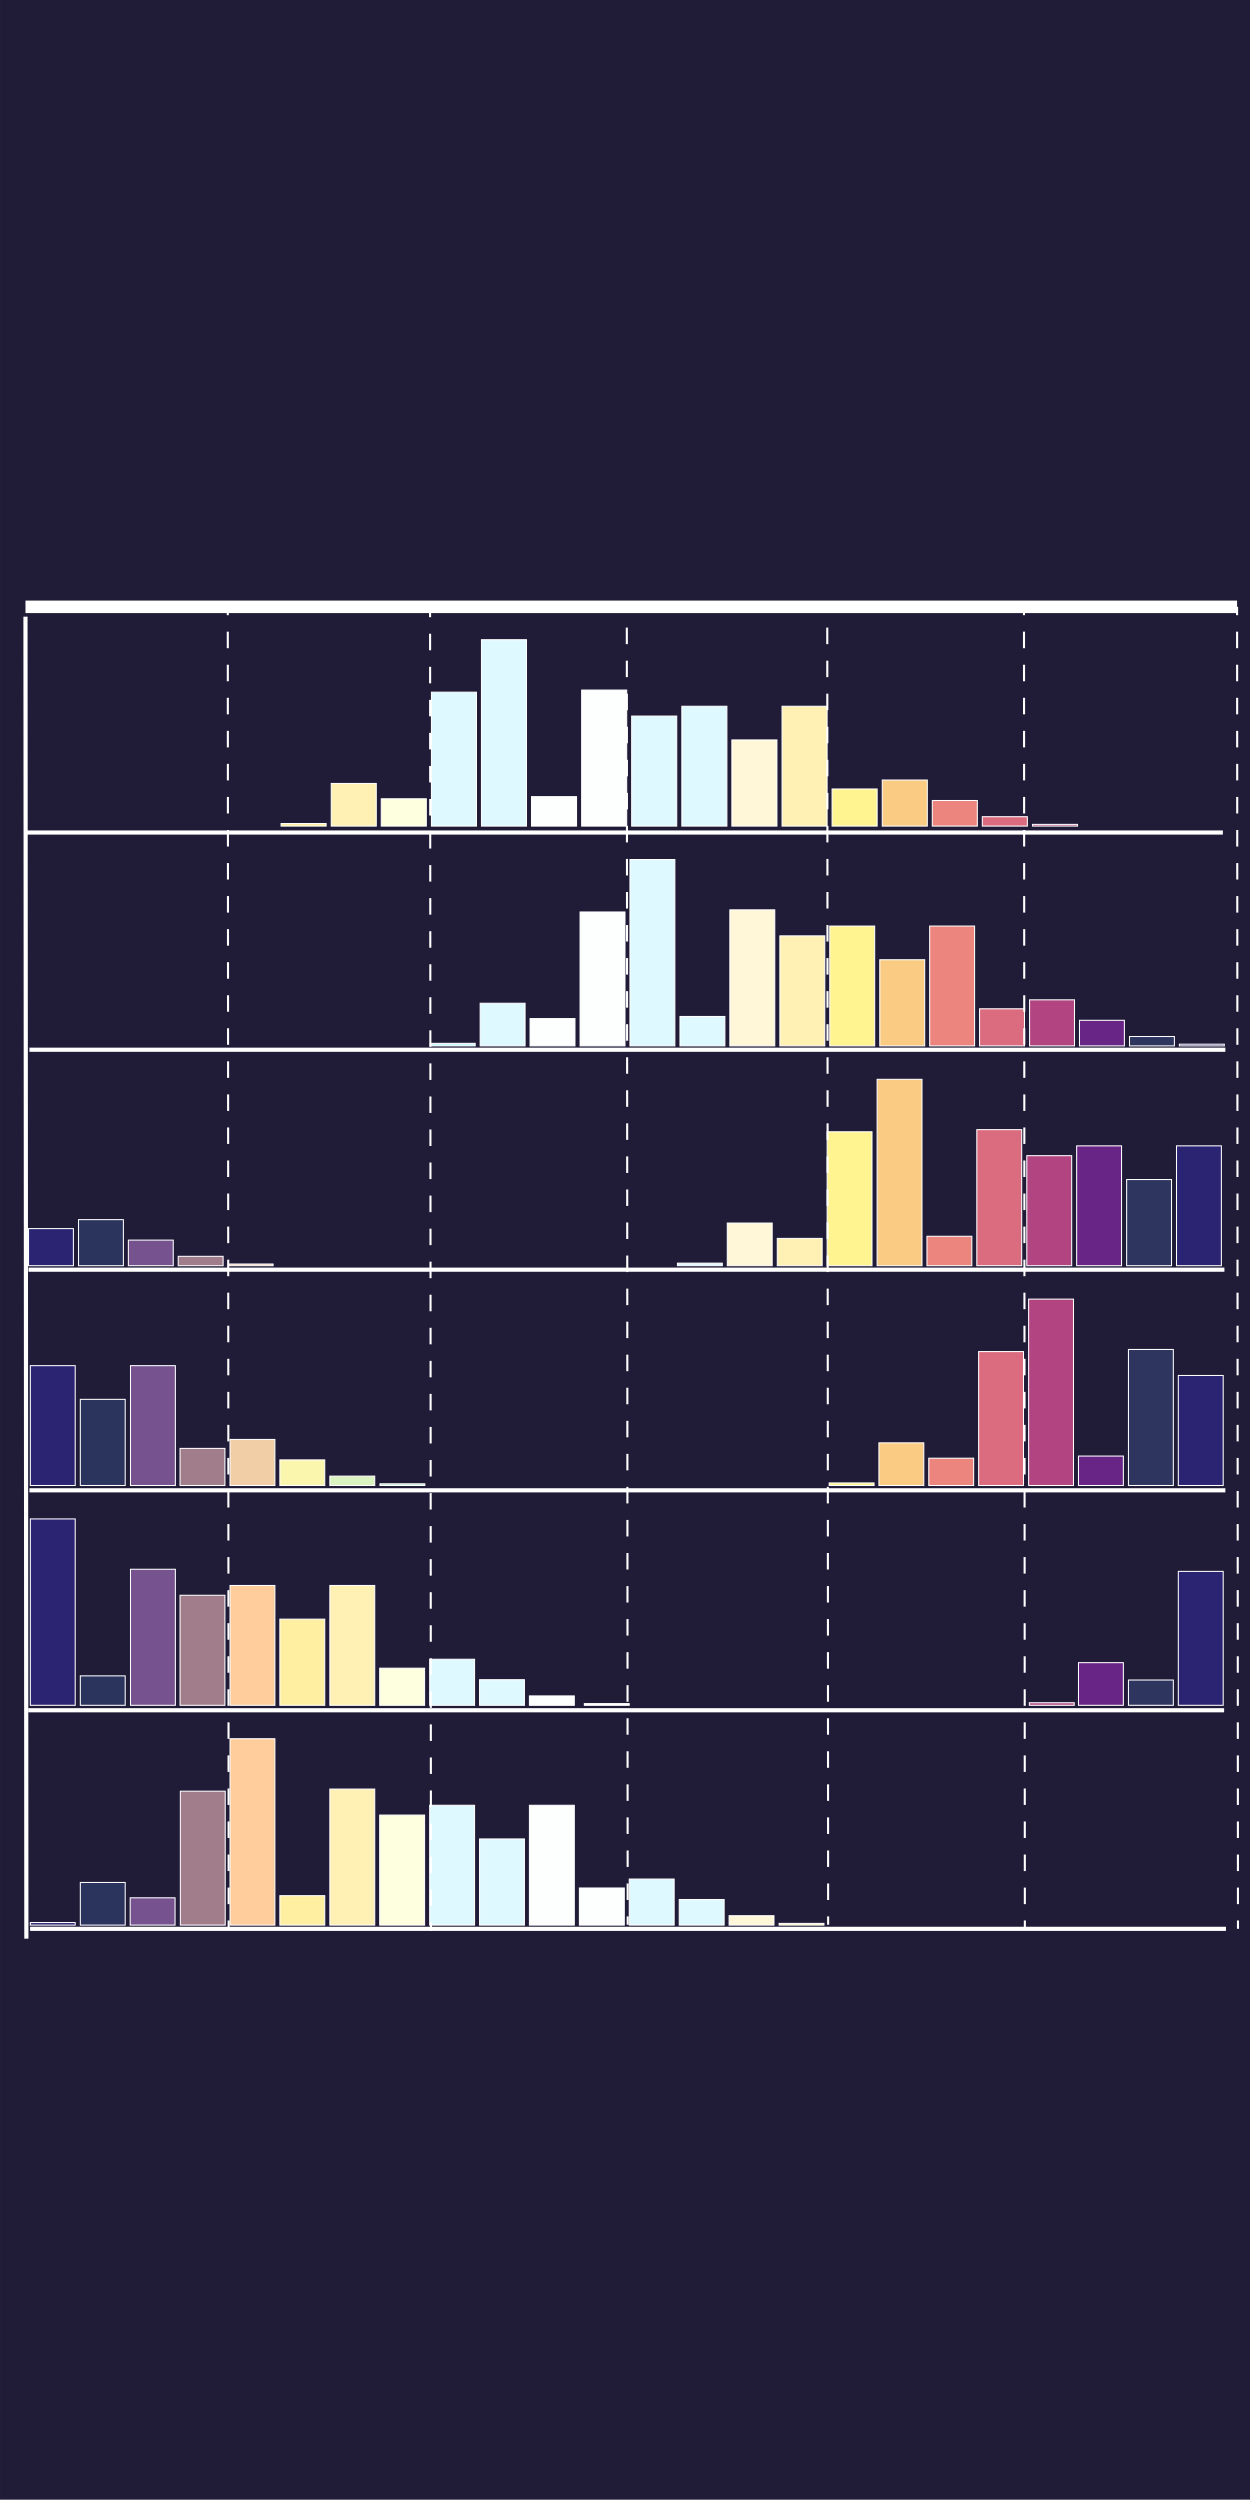
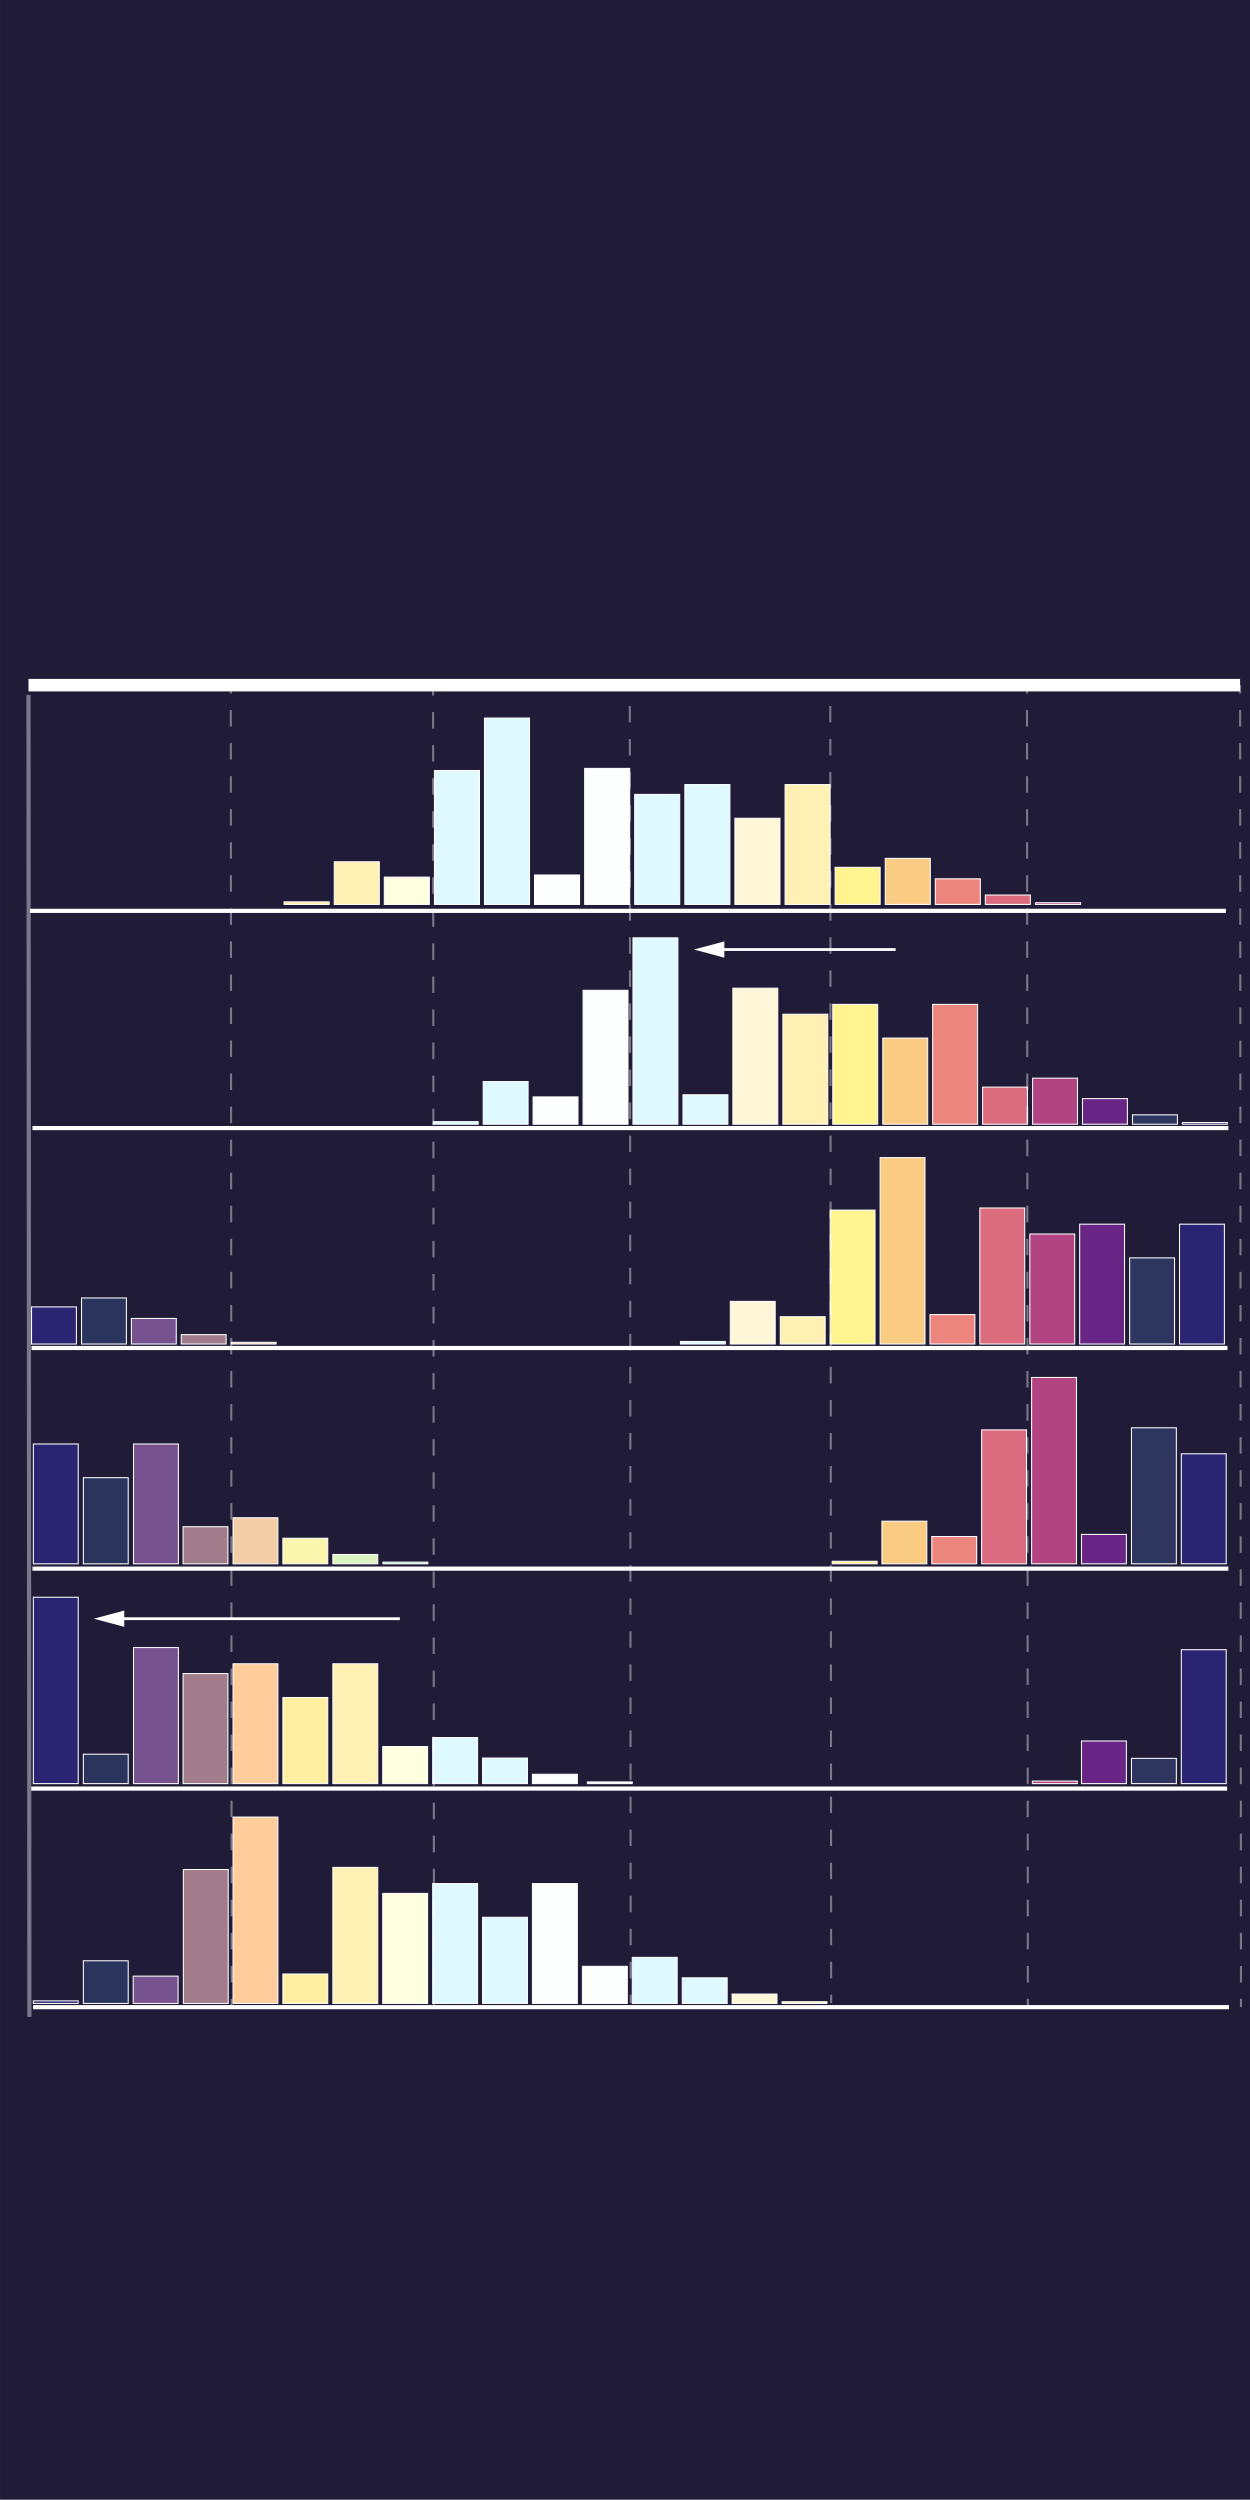
- <svg xmlns="http://www.w3.org/2000/svg" version="1.2" baseProfile="tiny" id="Layer_1" x="0px" y="0px" viewBox="0 0 300 600" xml:space="preserve">
+ <svg xmlns="http://www.w3.org/2000/svg" version="1.2" baseProfile="tiny" id="g-ridgehisto-_1_-mobile-img" x="0px" y="0px" viewBox="0 0 300 600" xml:space="preserve">
  <g>
    <rect x="0.003" y="-0.083" fill="#201C38" width="300" height="600" />
-     <rect x="247.795" y="197.852" fill="#B24581" stroke="#FFFFFF" stroke-width="0.25" stroke-miterlimit="10" width="10.807" height="0.409" />
-     <rect x="67.458" y="197.648" fill="#FFEFA1" stroke="#FFFFFF" stroke-width="0.25" stroke-miterlimit="10" width="10.808" height="0.613" />
-     <rect x="79.497" y="188.027" fill="#FFF0B3" stroke="#FFFFFF" stroke-width="0.25" stroke-miterlimit="10" width="10.808" height="10.235" />
-     <rect x="91.505" y="191.71" fill="#FDFFDE" stroke="#FFFFFF" stroke-width="0.25" stroke-miterlimit="10" width="10.808" height="6.551" />
-     <rect x="103.544" y="166.121" fill="#DEF9FF" stroke="#FFFFFF" stroke-width="0.25" stroke-miterlimit="10" width="10.808" height="32.14" />
-     <rect x="115.552" y="153.533" fill="#DEF9FF" stroke="#FFFFFF" stroke-width="0.25" stroke-miterlimit="10" width="10.808" height="44.729" />
-     <rect x="127.56" y="191.198" fill="#FDFFFF" stroke="#FFFFFF" stroke-width="0.25" stroke-miterlimit="10" width="10.808" height="7.063" />
-     <rect x="139.599" y="165.612" fill="#FDFFFF" stroke="#FFFFFF" stroke-width="0.25" stroke-miterlimit="10" width="10.808" height="32.649" />
-     <rect x="151.607" y="171.855" fill="#DEF9FF" stroke="#FFFFFF" stroke-width="0.25" stroke-miterlimit="10" width="10.808" height="26.407" />
-     <rect x="163.646" y="169.5" fill="#DEF9FF" stroke="#FFFFFF" stroke-width="0.25" stroke-miterlimit="10" width="10.808" height="28.761" />
-     <rect x="175.654" y="177.585" fill="#FFF7D7" stroke="#FFFFFF" stroke-width="0.25" stroke-miterlimit="10" width="10.808" height="20.676" />
-     <rect x="187.693" y="169.5" fill="#FFF0B3" stroke="#FFFFFF" stroke-width="0.25" stroke-miterlimit="10" width="10.808" height="28.761" />
-     <rect x="199.701" y="189.356" fill="#FFF48F" stroke="#FFFFFF" stroke-width="0.25" stroke-miterlimit="10" width="10.808" height="8.905" />
-     <rect x="211.74" y="187.206" fill="#F9CB83" stroke="#FFFFFF" stroke-width="0.25" stroke-miterlimit="10" width="10.808" height="11.055" />
-     <rect x="223.748" y="192.119" fill="#EB857E" stroke="#FFFFFF" stroke-width="0.25" stroke-miterlimit="10" width="10.808" height="6.142" />
-     <rect x="235.756" y="196.011" fill="#DB6B7E" stroke="#FFFFFF" stroke-width="0.25" stroke-miterlimit="10" width="10.808" height="2.251" />
-     <rect x="103.267" y="250.4" fill="#CAF8FF" stroke="#FFFFFF" stroke-width="0.25" stroke-miterlimit="10" width="10.776" height="0.613" />
-     <rect x="115.24" y="240.779" fill="#DEF9FF" stroke="#FFFFFF" stroke-width="0.25" stroke-miterlimit="10" width="10.776" height="10.235" />
-     <rect x="127.214" y="244.463" fill="#FDFFFF" stroke="#FFFFFF" stroke-width="0.25" stroke-miterlimit="10" width="10.776" height="6.551" />
-     <rect x="139.218" y="218.874" fill="#FDFFFF" stroke="#FFFFFF" stroke-width="0.25" stroke-miterlimit="10" width="10.776" height="32.14" />
-     <rect x="151.191" y="206.285" fill="#DEF9FF" stroke="#FFFFFF" stroke-width="0.25" stroke-miterlimit="10" width="10.776" height="44.729" />
-     <rect x="163.196" y="243.951" fill="#DEF9FF" stroke="#FFFFFF" stroke-width="0.25" stroke-miterlimit="10" width="10.776" height="7.063" />
-     <rect x="175.169" y="218.365" fill="#FFF7D7" stroke="#FFFFFF" stroke-width="0.25" stroke-miterlimit="10" width="10.776" height="32.649" />
-     <rect x="187.173" y="224.607" fill="#FFF0B3" stroke="#FFFFFF" stroke-width="0.25" stroke-miterlimit="10" width="10.776" height="26.407" />
-     <rect x="199.147" y="222.253" fill="#FFF48F" stroke="#FFFFFF" stroke-width="0.25" stroke-miterlimit="10" width="10.776" height="28.761" />
-     <rect x="211.151" y="230.338" fill="#F9CB83" stroke="#FFFFFF" stroke-width="0.25" stroke-miterlimit="10" width="10.775" height="20.676" />
-     <rect x="223.124" y="222.253" fill="#EB857E" stroke="#FFFFFF" stroke-width="0.25" stroke-miterlimit="10" width="10.776" height="28.761" />
-     <rect x="235.098" y="242.109" fill="#DB6B7E" stroke="#FFFFFF" stroke-width="0.25" stroke-miterlimit="10" width="10.776" height="8.905" />
-     <rect x="247.102" y="239.959" fill="#B24581" stroke="#FFFFFF" stroke-width="0.25" stroke-miterlimit="10" width="10.776" height="11.055" />
-     <rect x="259.076" y="244.872" fill="#692586" stroke="#FFFFFF" stroke-width="0.25" stroke-miterlimit="10" width="10.776" height="6.142" />
-     <rect x="271.08" y="248.763" fill="#2E365F" stroke="#FFFFFF" stroke-width="0.25" stroke-miterlimit="10" width="10.776" height="2.251" />
-     <rect x="283.053" y="250.605" fill="#2B2472" stroke="#FFFFFF" stroke-width="0.25" stroke-miterlimit="10" width="10.776" height="0.409" />
-     <rect x="91.189" y="356.112" fill="#B6E7CF" stroke="#FFFFFF" stroke-width="0.25" stroke-miterlimit="10" width="10.769" height="0.408" />
-     <rect x="199.001" y="355.906" fill="#FFF48F" stroke="#FFFFFF" stroke-width="0.25" stroke-miterlimit="10" width="10.769" height="0.613" />
-     <rect x="7.281" y="327.759" fill="#2B2472" stroke="#FFFFFF" stroke-width="0.25" stroke-miterlimit="10" width="10.769" height="28.761" />
-     <rect x="19.277" y="335.843" fill="#2B345D" stroke="#FFFFFF" stroke-width="0.25" stroke-miterlimit="10" width="10.769" height="20.677" />
-     <rect x="31.317" y="327.759" fill="#76538F" stroke="#FFFFFF" stroke-width="0.25" stroke-miterlimit="10" width="10.769" height="28.761" />
-     <rect x="43.209" y="347.615" fill="#A17C8B" stroke="#FFFFFF" stroke-width="0.25" stroke-miterlimit="10" width="10.769" height="8.905" />
-     <rect x="55.205" y="345.465" fill="#F2CEA6" stroke="#FFFFFF" stroke-width="0.25" stroke-miterlimit="10" width="10.769" height="11.055" />
-     <rect x="67.171" y="350.377" fill="#FBF6AD" stroke="#FFFFFF" stroke-width="0.25" stroke-miterlimit="10" width="10.769" height="6.142" />
-     <rect x="79.167" y="354.269" fill="#DAF3C0" stroke="#FFFFFF" stroke-width="0.25" stroke-miterlimit="10" width="10.769" height="2.25" />
-     <rect x="210.941" y="346.285" fill="#F9CB83" stroke="#FFFFFF" stroke-width="0.25" stroke-miterlimit="10" width="10.77" height="10.235" />
-     <rect x="222.907" y="349.969" fill="#EB857E" stroke="#FFFFFF" stroke-width="0.25" stroke-miterlimit="10" width="10.769" height="6.551" />
-     <rect x="234.872" y="324.379" fill="#DB6B7E" stroke="#FFFFFF" stroke-width="0.25" stroke-miterlimit="10" width="10.769" height="32.14" />
-     <rect x="246.869" y="311.79" fill="#B24581" stroke="#FFFFFF" stroke-width="0.25" stroke-miterlimit="10" width="10.769" height="44.729" />
-     <rect x="258.834" y="349.457" fill="#692586" stroke="#FFFFFF" stroke-width="0.25" stroke-miterlimit="10" width="10.77" height="7.063" />
-     <rect x="270.83" y="323.87" fill="#2E365F" stroke="#FFFFFF" stroke-width="0.25" stroke-miterlimit="10" width="10.769" height="32.65" />
-     <rect x="282.796" y="330.113" fill="#2B2472" stroke="#FFFFFF" stroke-width="0.25" stroke-miterlimit="10" width="10.77" height="26.407" />
-     <rect x="140.241" y="408.864" fill="#FDFFFF" stroke="#FFFFFF" stroke-width="0.25" stroke-miterlimit="10" width="10.769" height="0.408" />
-     <rect x="247.041" y="408.659" fill="#B24581" stroke="#FFFFFF" stroke-width="0.25" stroke-miterlimit="10" width="10.769" height="0.613" />
-     <rect x="7.281" y="364.543" fill="#2B2472" stroke="#FFFFFF" stroke-width="0.25" stroke-miterlimit="10" width="10.769" height="44.729" />
-     <rect x="19.277" y="402.21" fill="#2B345D" stroke="#FFFFFF" stroke-width="0.25" stroke-miterlimit="10" width="10.769" height="7.063" />
-     <rect x="31.317" y="376.622" fill="#76538F" stroke="#FFFFFF" stroke-width="0.25" stroke-miterlimit="10" width="10.769" height="32.65" />
-     <rect x="43.209" y="382.865" fill="#A17C8B" stroke="#FFFFFF" stroke-width="0.25" stroke-miterlimit="10" width="10.769" height="26.407" />
-     <rect x="55.205" y="380.511" fill="#FFCD9C" stroke="#FFFFFF" stroke-width="0.25" stroke-miterlimit="10" width="10.769" height="28.761" />
-     <rect x="67.171" y="388.596" fill="#FFEFA1" stroke="#FFFFFF" stroke-width="0.25" stroke-miterlimit="10" width="10.769" height="20.676" />
-     <rect x="79.167" y="380.511" fill="#FFF0B3" stroke="#FFFFFF" stroke-width="0.25" stroke-miterlimit="10" width="10.769" height="28.761" />
-     <rect x="91.132" y="400.367" fill="#FDFFDE" stroke="#FFFFFF" stroke-width="0.25" stroke-miterlimit="10" width="10.769" height="8.906" />
-     <rect x="103.129" y="398.218" fill="#DEF9FF" stroke="#FFFFFF" stroke-width="0.25" stroke-miterlimit="10" width="10.769" height="11.055" />
-     <rect x="115.094" y="403.13" fill="#DEF9FF" stroke="#FFFFFF" stroke-width="0.25" stroke-miterlimit="10" width="10.769" height="6.142" />
-     <rect x="127.06" y="407.021" fill="#FDFFFF" stroke="#FFFFFF" stroke-width="0.25" stroke-miterlimit="10" width="10.769" height="2.251" />
-     <rect x="258.835" y="399.038" fill="#692586" stroke="#FFFFFF" stroke-width="0.25" stroke-miterlimit="10" width="10.77" height="10.235" />
-     <rect x="270.831" y="403.207" fill="#2E365F" stroke="#FFFFFF" stroke-width="0.25" stroke-miterlimit="10" width="10.769" height="6.065" />
-     <rect x="282.797" y="377.132" fill="#2B2472" stroke="#FFFFFF" stroke-width="0.25" stroke-miterlimit="10" width="10.769" height="32.141" />
-     <rect x="7.281" y="461.411" fill="#2B2472" stroke="#FFFFFF" stroke-width="0.25" stroke-miterlimit="10" width="10.769" height="0.613" />
-     <rect x="19.278" y="451.79" fill="#2B345D" stroke="#FFFFFF" stroke-width="0.25" stroke-miterlimit="10" width="10.769" height="10.233" />
-     <rect x="31.243" y="455.473" fill="#76538F" stroke="#FFFFFF" stroke-width="0.25" stroke-miterlimit="10" width="10.769" height="6.551" />
-     <rect x="43.283" y="429.884" fill="#A17C8B" stroke="#FFFFFF" stroke-width="0.25" stroke-miterlimit="10" width="10.769" height="32.139" />
-     <rect x="55.205" y="417.296" fill="#FFCD9C" stroke="#FFFFFF" stroke-width="0.25" stroke-miterlimit="10" width="10.769" height="44.728" />
-     <rect x="67.17" y="454.961" fill="#FFEFA1" stroke="#FFFFFF" stroke-width="0.25" stroke-miterlimit="10" width="10.769" height="7.063" />
-     <rect x="79.167" y="429.375" fill="#FFF0B3" stroke="#FFFFFF" stroke-width="0.25" stroke-miterlimit="10" width="10.769" height="32.648" />
-     <rect x="91.132" y="435.618" fill="#FDFFDE" stroke="#FFFFFF" stroke-width="0.25" stroke-miterlimit="10" width="10.769" height="26.406" />
-     <rect x="103.128" y="433.263" fill="#DEF9FF" stroke="#FFFFFF" stroke-width="0.25" stroke-miterlimit="10" width="10.769" height="28.76" />
-     <rect x="115.094" y="441.348" fill="#DEF9FF" stroke="#FFFFFF" stroke-width="0.25" stroke-miterlimit="10" width="10.769" height="20.675" />
-     <rect x="127.06" y="433.263" fill="#FDFFFF" stroke="#FFFFFF" stroke-width="0.25" stroke-miterlimit="10" width="10.769" height="28.76" />
-     <rect x="139.056" y="453.119" fill="#FDFFFF" stroke="#FFFFFF" stroke-width="0.25" stroke-miterlimit="10" width="10.769" height="8.904" />
-     <rect x="151.021" y="450.97" fill="#DEF9FF" stroke="#FFFFFF" stroke-width="0.25" stroke-miterlimit="10" width="10.77" height="11.054" />
-     <rect x="163.018" y="455.882" fill="#DEF9FF" stroke="#FFFFFF" stroke-width="0.25" stroke-miterlimit="10" width="10.77" height="6.142" />
-     <rect x="174.983" y="459.773" fill="#FFF7D7" stroke="#FFFFFF" stroke-width="0.25" stroke-miterlimit="10" width="10.769" height="2.25" />
-     <rect x="186.98" y="461.615" fill="#FFF0B3" stroke="#FFFFFF" stroke-width="0.25" stroke-miterlimit="10" width="10.769" height="0.408" />
-     <line fill="none" stroke="#FFFFFF" stroke-width="3" stroke-miterlimit="10" x1="6.114" y1="145.64" x2="296.898" y2="145.64" />
-     <rect x="6.847" y="294.863" fill="#2B2472" stroke="#FFFFFF" stroke-width="0.25" stroke-miterlimit="10" width="10.769" height="8.905" />
-     <rect x="18.844" y="292.713" fill="#2B345D" stroke="#FFFFFF" stroke-width="0.25" stroke-miterlimit="10" width="10.769" height="11.055" />
-     <rect x="30.809" y="297.626" fill="#76538F" stroke="#FFFFFF" stroke-width="0.25" stroke-miterlimit="10" width="10.769" height="6.142" />
-     <rect x="42.774" y="301.518" fill="#A17C8B" stroke="#FFFFFF" stroke-width="0.25" stroke-miterlimit="10" width="10.769" height="2.251" />
-     <rect x="54.771" y="303.36" fill="#F2CEA6" stroke="#FFFFFF" stroke-width="0.25" stroke-miterlimit="10" width="10.769" height="0.408" />
-     <rect x="162.583" y="303.155" fill="#DEF9FF" stroke="#FFFFFF" stroke-width="0.25" stroke-miterlimit="10" width="10.769" height="0.613" />
-     <rect x="174.548" y="293.533" fill="#FFF7D7" stroke="#FFFFFF" stroke-width="0.25" stroke-miterlimit="10" width="10.77" height="10.235" />
-     <rect x="186.545" y="297.217" fill="#FFF0B3" stroke="#FFFFFF" stroke-width="0.25" stroke-miterlimit="10" width="10.769" height="6.551" />
-     <rect x="198.51" y="271.627" fill="#FFF48F" stroke="#FFFFFF" stroke-width="0.25" stroke-miterlimit="10" width="10.769" height="32.141" />
-     <rect x="210.507" y="259.038" fill="#F9CB83" stroke="#FFFFFF" stroke-width="0.25" stroke-miterlimit="10" width="10.77" height="44.73" />
-     <rect x="222.472" y="296.705" fill="#EB857E" stroke="#FFFFFF" stroke-width="0.25" stroke-miterlimit="10" width="10.769" height="7.063" />
-     <rect x="234.438" y="271.117" fill="#DB6B7E" stroke="#FFFFFF" stroke-width="0.25" stroke-miterlimit="10" width="10.769" height="32.651" />
-     <rect x="246.434" y="277.361" fill="#B24581" stroke="#FFFFFF" stroke-width="0.25" stroke-miterlimit="10" width="10.769" height="26.408" />
-     <rect x="258.399" y="275.007" fill="#692586" stroke="#FFFFFF" stroke-width="0.25" stroke-miterlimit="10" width="10.77" height="28.762" />
-     <rect x="270.395" y="283.091" fill="#2E365F" stroke="#FFFFFF" stroke-width="0.25" stroke-miterlimit="10" width="10.769" height="20.677" />
-     <rect x="282.361" y="275.006" fill="#2B2472" stroke="#FFFFFF" stroke-width="0.25" stroke-miterlimit="10" width="10.769" height="28.762" />
-     <line fill="none" stroke="#FFFFFF" stroke-miterlimit="10" x1="6.847" y1="304.723" x2="293.861" y2="304.723" />
-     <line fill="none" stroke="#FFFFFF" stroke-miterlimit="10" x1="6.773" y1="410.461" x2="293.787" y2="410.461" />
-     <line fill="none" stroke="#FFFFFF" stroke-miterlimit="10" x1="7.219" y1="462.92" x2="294.232" y2="462.92" />
-     <line fill="none" stroke="#FFFFFF" stroke-miterlimit="10" x1="7.07" y1="357.674" x2="294.084" y2="357.674" />
-     <line fill="none" stroke="#FFFFFF" stroke-miterlimit="10" x1="7.07" y1="251.936" x2="294.084" y2="251.936" />
-     <line fill="none" stroke="#FFFFFF" stroke-miterlimit="10" x1="6.476" y1="199.805" x2="293.49" y2="199.805" />
-     <g>
-       <line fill="none" stroke="#FFFFFF" stroke-width="0.5" stroke-miterlimit="10" x1="103.218" y1="146.132" x2="103.219" y2="148.132" />
-       <line fill="none" stroke="#FFFFFF" stroke-width="0.5" stroke-miterlimit="10" stroke-dasharray="3.966,3.966" x1="103.222" y1="152.097" x2="103.429" y2="459.429" />
-       <line fill="none" stroke="#FFFFFF" stroke-width="0.5" stroke-miterlimit="10" x1="103.43" y1="461.411" x2="103.431" y2="463.411" />
+     <rect x="248.518" y="216.651" fill="#B24581" stroke="#FFFFFF" stroke-width="0.25" stroke-miterlimit="10" width="10.807" height="0.409" />
+     <rect x="68.181" y="216.447" fill="#FFEFA1" stroke="#FFFFFF" stroke-width="0.25" stroke-miterlimit="10" width="10.808" height="0.613" />
+     <rect x="80.22" y="206.826" fill="#FFF0B3" stroke="#FFFFFF" stroke-width="0.25" stroke-miterlimit="10" width="10.808" height="10.235" />
+     <rect x="92.228" y="210.509" fill="#FDFFDE" stroke="#FFFFFF" stroke-width="0.25" stroke-miterlimit="10" width="10.808" height="6.551" />
+     <rect x="104.267" y="184.92" fill="#DEF9FF" stroke="#FFFFFF" stroke-width="0.25" stroke-miterlimit="10" width="10.808" height="32.14" />
+     <rect x="116.275" y="172.331" fill="#DEF9FF" stroke="#FFFFFF" stroke-width="0.25" stroke-miterlimit="10" width="10.808" height="44.729" />
+     <rect x="128.283" y="209.997" fill="#FDFFFF" stroke="#FFFFFF" stroke-width="0.25" stroke-miterlimit="10" width="10.808" height="7.063" />
+     <rect x="140.322" y="184.411" fill="#FDFFFF" stroke="#FFFFFF" stroke-width="0.25" stroke-miterlimit="10" width="10.808" height="32.649" />
+     <rect x="152.33" y="190.653" fill="#DEF9FF" stroke="#FFFFFF" stroke-width="0.25" stroke-miterlimit="10" width="10.808" height="26.407" />
+     <rect x="164.369" y="188.299" fill="#DEF9FF" stroke="#FFFFFF" stroke-width="0.25" stroke-miterlimit="10" width="10.808" height="28.761" />
+     <rect x="176.377" y="196.384" fill="#FFF7D7" stroke="#FFFFFF" stroke-width="0.25" stroke-miterlimit="10" width="10.808" height="20.676" />
+     <rect x="188.416" y="188.299" fill="#FFF0B3" stroke="#FFFFFF" stroke-width="0.25" stroke-miterlimit="10" width="10.808" height="28.761" />
+     <rect x="200.424" y="208.155" fill="#FFF48F" stroke="#FFFFFF" stroke-width="0.25" stroke-miterlimit="10" width="10.808" height="8.905" />
+     <rect x="212.463" y="206.005" fill="#F9CB83" stroke="#FFFFFF" stroke-width="0.25" stroke-miterlimit="10" width="10.808" height="11.055" />
+     <rect x="224.471" y="210.918" fill="#EB857E" stroke="#FFFFFF" stroke-width="0.25" stroke-miterlimit="10" width="10.808" height="6.142" />
+     <rect x="236.479" y="214.809" fill="#DB6B7E" stroke="#FFFFFF" stroke-width="0.25" stroke-miterlimit="10" width="10.808" height="2.251" />
+     <rect x="103.99" y="269.199" fill="#CAF8FF" stroke="#FFFFFF" stroke-width="0.25" stroke-miterlimit="10" width="10.776" height="0.613" />
+     <rect x="115.963" y="259.578" fill="#DEF9FF" stroke="#FFFFFF" stroke-width="0.25" stroke-miterlimit="10" width="10.776" height="10.235" />
+     <rect x="127.937" y="263.262" fill="#FDFFFF" stroke="#FFFFFF" stroke-width="0.25" stroke-miterlimit="10" width="10.776" height="6.551" />
+     <rect x="139.941" y="237.673" fill="#FDFFFF" stroke="#FFFFFF" stroke-width="0.25" stroke-miterlimit="10" width="10.776" height="32.14" />
+     <rect x="151.914" y="225.084" fill="#DEF9FF" stroke="#FFFFFF" stroke-width="0.25" stroke-miterlimit="10" width="10.776" height="44.729" />
+     <rect x="163.919" y="262.75" fill="#DEF9FF" stroke="#FFFFFF" stroke-width="0.25" stroke-miterlimit="10" width="10.776" height="7.063" />
+     <rect x="175.892" y="237.163" fill="#FFF7D7" stroke="#FFFFFF" stroke-width="0.25" stroke-miterlimit="10" width="10.776" height="32.649" />
+     <rect x="187.896" y="243.406" fill="#FFF0B3" stroke="#FFFFFF" stroke-width="0.25" stroke-miterlimit="10" width="10.776" height="26.407" />
+     <rect x="199.87" y="241.052" fill="#FFF48F" stroke="#FFFFFF" stroke-width="0.25" stroke-miterlimit="10" width="10.776" height="28.761" />
+     <rect x="211.874" y="249.137" fill="#F9CB83" stroke="#FFFFFF" stroke-width="0.25" stroke-miterlimit="10" width="10.775" height="20.676" />
+     <rect x="223.847" y="241.052" fill="#EB857E" stroke="#FFFFFF" stroke-width="0.25" stroke-miterlimit="10" width="10.776" height="28.761" />
+     <rect x="235.821" y="260.908" fill="#DB6B7E" stroke="#FFFFFF" stroke-width="0.25" stroke-miterlimit="10" width="10.776" height="8.905" />
+     <rect x="247.825" y="258.758" fill="#B24581" stroke="#FFFFFF" stroke-width="0.25" stroke-miterlimit="10" width="10.776" height="11.055" />
+     <rect x="259.799" y="263.67" fill="#692586" stroke="#FFFFFF" stroke-width="0.25" stroke-miterlimit="10" width="10.776" height="6.142" />
+     <rect x="271.803" y="267.562" fill="#2E365F" stroke="#FFFFFF" stroke-width="0.25" stroke-miterlimit="10" width="10.776" height="2.251" />
+     <rect x="283.776" y="269.404" fill="#2B2472" stroke="#FFFFFF" stroke-width="0.25" stroke-miterlimit="10" width="10.776" height="0.409" />
+     <rect x="91.912" y="374.911" fill="#B6E7CF" stroke="#FFFFFF" stroke-width="0.25" stroke-miterlimit="10" width="10.769" height="0.408" />
+     <rect x="199.724" y="374.705" fill="#FFF48F" stroke="#FFFFFF" stroke-width="0.25" stroke-miterlimit="10" width="10.769" height="0.613" />
+     <rect x="8.004" y="346.557" fill="#2B2472" stroke="#FFFFFF" stroke-width="0.25" stroke-miterlimit="10" width="10.769" height="28.761" />
+     <rect x="20" y="354.642" fill="#2B345D" stroke="#FFFFFF" stroke-width="0.25" stroke-miterlimit="10" width="10.769" height="20.677" />
+     <rect x="32.041" y="346.557" fill="#76538F" stroke="#FFFFFF" stroke-width="0.25" stroke-miterlimit="10" width="10.769" height="28.761" />
+     <rect x="43.932" y="366.414" fill="#A17C8B" stroke="#FFFFFF" stroke-width="0.25" stroke-miterlimit="10" width="10.769" height="8.905" />
+     <rect x="55.928" y="364.264" fill="#F2CEA6" stroke="#FFFFFF" stroke-width="0.25" stroke-miterlimit="10" width="10.769" height="11.055" />
+     <rect x="67.894" y="369.176" fill="#FBF6AD" stroke="#FFFFFF" stroke-width="0.25" stroke-miterlimit="10" width="10.769" height="6.142" />
+     <rect x="79.89" y="373.068" fill="#DAF3C0" stroke="#FFFFFF" stroke-width="0.25" stroke-miterlimit="10" width="10.769" height="2.25" />
+     <rect x="211.664" y="365.084" fill="#F9CB83" stroke="#FFFFFF" stroke-width="0.25" stroke-miterlimit="10" width="10.77" height="10.235" />
+     <rect x="223.63" y="368.768" fill="#EB857E" stroke="#FFFFFF" stroke-width="0.25" stroke-miterlimit="10" width="10.769" height="6.551" />
+     <rect x="235.595" y="343.178" fill="#DB6B7E" stroke="#FFFFFF" stroke-width="0.25" stroke-miterlimit="10" width="10.769" height="32.14" />
+     <rect x="247.592" y="330.589" fill="#B24581" stroke="#FFFFFF" stroke-width="0.25" stroke-miterlimit="10" width="10.769" height="44.729" />
+     <rect x="259.557" y="368.256" fill="#692586" stroke="#FFFFFF" stroke-width="0.25" stroke-miterlimit="10" width="10.77" height="7.063" />
+     <rect x="271.553" y="342.669" fill="#2E365F" stroke="#FFFFFF" stroke-width="0.25" stroke-miterlimit="10" width="10.769" height="32.65" />
+     <rect x="283.519" y="348.911" fill="#2B2472" stroke="#FFFFFF" stroke-width="0.25" stroke-miterlimit="10" width="10.77" height="26.407" />
+     <rect x="140.964" y="427.663" fill="#FDFFFF" stroke="#FFFFFF" stroke-width="0.25" stroke-miterlimit="10" width="10.769" height="0.408" />
+     <rect x="247.764" y="427.458" fill="#B24581" stroke="#FFFFFF" stroke-width="0.25" stroke-miterlimit="10" width="10.769" height="0.613" />
+     <rect x="8.004" y="383.342" fill="#2B2472" stroke="#FFFFFF" stroke-width="0.25" stroke-miterlimit="10" width="10.769" height="44.729" />
+     <rect x="20" y="421.008" fill="#2B345D" stroke="#FFFFFF" stroke-width="0.25" stroke-miterlimit="10" width="10.769" height="7.063" />
+     <rect x="32.04" y="395.421" fill="#76538F" stroke="#FFFFFF" stroke-width="0.25" stroke-miterlimit="10" width="10.769" height="32.65" />
+     <rect x="43.932" y="401.664" fill="#A17C8B" stroke="#FFFFFF" stroke-width="0.25" stroke-miterlimit="10" width="10.769" height="26.407" />
+     <rect x="55.928" y="399.31" fill="#FFCD9C" stroke="#FFFFFF" stroke-width="0.25" stroke-miterlimit="10" width="10.769" height="28.761" />
+     <rect x="67.894" y="407.395" fill="#FFEFA1" stroke="#FFFFFF" stroke-width="0.25" stroke-miterlimit="10" width="10.769" height="20.676" />
+     <rect x="79.89" y="399.31" fill="#FFF0B3" stroke="#FFFFFF" stroke-width="0.25" stroke-miterlimit="10" width="10.769" height="28.761" />
+     <rect x="91.855" y="419.166" fill="#FDFFDE" stroke="#FFFFFF" stroke-width="0.25" stroke-miterlimit="10" width="10.769" height="8.906" />
+     <rect x="103.852" y="417.016" fill="#DEF9FF" stroke="#FFFFFF" stroke-width="0.25" stroke-miterlimit="10" width="10.769" height="11.055" />
+     <rect x="115.817" y="421.929" fill="#DEF9FF" stroke="#FFFFFF" stroke-width="0.25" stroke-miterlimit="10" width="10.769" height="6.142" />
+     <rect x="127.783" y="425.82" fill="#FDFFFF" stroke="#FFFFFF" stroke-width="0.25" stroke-miterlimit="10" width="10.769" height="2.251" />
+     <rect x="259.558" y="417.837" fill="#692586" stroke="#FFFFFF" stroke-width="0.25" stroke-miterlimit="10" width="10.77" height="10.235" />
+     <rect x="271.554" y="422.006" fill="#2E365F" stroke="#FFFFFF" stroke-width="0.25" stroke-miterlimit="10" width="10.769" height="6.065" />
+     <rect x="283.52" y="395.931" fill="#2B2472" stroke="#FFFFFF" stroke-width="0.25" stroke-miterlimit="10" width="10.769" height="32.141" />
+     <rect x="8.004" y="480.209" fill="#2B2472" stroke="#FFFFFF" stroke-width="0.25" stroke-miterlimit="10" width="10.769" height="0.613" />
+     <rect x="20.001" y="470.589" fill="#2B345D" stroke="#FFFFFF" stroke-width="0.25" stroke-miterlimit="10" width="10.769" height="10.233" />
+     <rect x="31.966" y="474.272" fill="#76538F" stroke="#FFFFFF" stroke-width="0.25" stroke-miterlimit="10" width="10.769" height="6.551" />
+     <rect x="44.006" y="448.683" fill="#A17C8B" stroke="#FFFFFF" stroke-width="0.25" stroke-miterlimit="10" width="10.769" height="32.139" />
+     <rect x="55.928" y="436.094" fill="#FFCD9C" stroke="#FFFFFF" stroke-width="0.25" stroke-miterlimit="10" width="10.769" height="44.728" />
+     <rect x="67.894" y="473.759" fill="#FFEFA1" stroke="#FFFFFF" stroke-width="0.25" stroke-miterlimit="10" width="10.769" height="7.063" />
+     <rect x="79.89" y="448.174" fill="#FFF0B3" stroke="#FFFFFF" stroke-width="0.25" stroke-miterlimit="10" width="10.769" height="32.648" />
+     <rect x="91.855" y="454.416" fill="#FDFFDE" stroke="#FFFFFF" stroke-width="0.25" stroke-miterlimit="10" width="10.769" height="26.406" />
+     <rect x="103.851" y="452.062" fill="#DEF9FF" stroke="#FFFFFF" stroke-width="0.25" stroke-miterlimit="10" width="10.769" height="28.76" />
+     <rect x="115.817" y="460.147" fill="#DEF9FF" stroke="#FFFFFF" stroke-width="0.25" stroke-miterlimit="10" width="10.769" height="20.675" />
+     <rect x="127.783" y="452.062" fill="#FDFFFF" stroke="#FFFFFF" stroke-width="0.25" stroke-miterlimit="10" width="10.769" height="28.76" />
+     <rect x="139.779" y="471.918" fill="#FDFFFF" stroke="#FFFFFF" stroke-width="0.25" stroke-miterlimit="10" width="10.769" height="8.904" />
+     <rect x="151.744" y="469.768" fill="#DEF9FF" stroke="#FFFFFF" stroke-width="0.25" stroke-miterlimit="10" width="10.77" height="11.054" />
+     <rect x="163.741" y="474.681" fill="#DEF9FF" stroke="#FFFFFF" stroke-width="0.25" stroke-miterlimit="10" width="10.77" height="6.142" />
+     <rect x="175.706" y="478.572" fill="#FFF7D7" stroke="#FFFFFF" stroke-width="0.25" stroke-miterlimit="10" width="10.769" height="2.25" />
+     <rect x="187.703" y="480.414" fill="#FFF0B3" stroke="#FFFFFF" stroke-width="0.25" stroke-miterlimit="10" width="10.769" height="0.408" />
+     <line fill="none" stroke="#FFFFFF" stroke-width="3" stroke-miterlimit="10" x1="6.837" y1="164.439" x2="297.621" y2="164.439" />
+     <rect x="7.57" y="313.662" fill="#2B2472" stroke="#FFFFFF" stroke-width="0.25" stroke-miterlimit="10" width="10.769" height="8.905" />
+     <rect x="19.567" y="311.512" fill="#2B345D" stroke="#FFFFFF" stroke-width="0.25" stroke-miterlimit="10" width="10.769" height="11.055" />
+     <rect x="31.532" y="316.425" fill="#76538F" stroke="#FFFFFF" stroke-width="0.25" stroke-miterlimit="10" width="10.769" height="6.142" />
+     <rect x="43.498" y="320.316" fill="#A17C8B" stroke="#FFFFFF" stroke-width="0.25" stroke-miterlimit="10" width="10.769" height="2.251" />
+     <rect x="55.494" y="322.159" fill="#F2CEA6" stroke="#FFFFFF" stroke-width="0.25" stroke-miterlimit="10" width="10.769" height="0.408" />
+     <rect x="163.306" y="321.954" fill="#DEF9FF" stroke="#FFFFFF" stroke-width="0.25" stroke-miterlimit="10" width="10.769" height="0.613" />
+     <rect x="175.271" y="312.332" fill="#FFF7D7" stroke="#FFFFFF" stroke-width="0.25" stroke-miterlimit="10" width="10.77" height="10.235" />
+     <rect x="187.268" y="316.016" fill="#FFF0B3" stroke="#FFFFFF" stroke-width="0.25" stroke-miterlimit="10" width="10.769" height="6.551" />
+     <rect x="199.233" y="290.426" fill="#FFF48F" stroke="#FFFFFF" stroke-width="0.25" stroke-miterlimit="10" width="10.769" height="32.141" />
+     <rect x="211.23" y="277.837" fill="#F9CB83" stroke="#FFFFFF" stroke-width="0.25" stroke-miterlimit="10" width="10.77" height="44.73" />
+     <rect x="223.195" y="315.504" fill="#EB857E" stroke="#FFFFFF" stroke-width="0.25" stroke-miterlimit="10" width="10.769" height="7.063" />
+     <rect x="235.161" y="289.916" fill="#DB6B7E" stroke="#FFFFFF" stroke-width="0.25" stroke-miterlimit="10" width="10.769" height="32.651" />
+     <rect x="247.157" y="296.159" fill="#B24581" stroke="#FFFFFF" stroke-width="0.25" stroke-miterlimit="10" width="10.769" height="26.408" />
+     <rect x="259.122" y="293.805" fill="#692586" stroke="#FFFFFF" stroke-width="0.25" stroke-miterlimit="10" width="10.77" height="28.762" />
+     <rect x="271.118" y="301.89" fill="#2E365F" stroke="#FFFFFF" stroke-width="0.25" stroke-miterlimit="10" width="10.769" height="20.677" />
+     <rect x="283.084" y="293.805" fill="#2B2472" stroke="#FFFFFF" stroke-width="0.25" stroke-miterlimit="10" width="10.769" height="28.762" />
+     <line fill="none" stroke="#FFFFFF" stroke-miterlimit="10" x1="7.57" y1="323.522" x2="294.584" y2="323.522" />
+     <line fill="none" stroke="#FFFFFF" stroke-miterlimit="10" x1="7.496" y1="429.259" x2="294.51" y2="429.259" />
+     <line fill="none" stroke="#FFFFFF" stroke-miterlimit="10" x1="7.942" y1="481.718" x2="294.955" y2="481.718" />
+     <line fill="none" stroke="#FFFFFF" stroke-miterlimit="10" x1="7.793" y1="376.473" x2="294.807" y2="376.473" />
+     <line fill="none" stroke="#FFFFFF" stroke-miterlimit="10" x1="7.793" y1="270.735" x2="294.807" y2="270.735" />
+     <line fill="none" stroke="#FFFFFF" stroke-miterlimit="10" x1="7.199" y1="218.604" x2="294.213" y2="218.604" />
+     <g style="opacity:0.4;">
+       <line fill="none" stroke="#FFFFFF" stroke-width="0.5" stroke-miterlimit="10" x1="103.94" y1="164.931" x2="103.942" y2="166.931" />
+       <line fill="none" stroke="#FFFFFF" stroke-width="0.5" stroke-miterlimit="10" stroke-dasharray="3.966,3.966" x1="103.945" y1="170.896" x2="104.152" y2="478.227" />
+       <line fill="none" stroke="#FFFFFF" stroke-width="0.5" stroke-miterlimit="10" x1="104.153" y1="480.21" x2="104.154" y2="482.21" />
+     </g>
+     <g style="opacity:0.4;">
+       <line fill="none" stroke="#FFFFFF" stroke-width="0.5" stroke-miterlimit="10" x1="55.389" y1="164.439" x2="55.39" y2="166.439" />
+       <line fill="none" stroke="#FFFFFF" stroke-width="0.5" stroke-miterlimit="10" stroke-dasharray="3.966,3.966" x1="55.393" y1="170.404" x2="55.6" y2="477.736" />
+       <line fill="none" stroke="#FFFFFF" stroke-width="0.5" stroke-miterlimit="10" x1="55.601" y1="479.718" x2="55.603" y2="481.718" />
+     </g>
+     <line style="opacity:0.4;" fill="none" stroke="#FFFFFF" stroke-miterlimit="10" x1="6.837" y1="166.792" x2="7.051" y2="484.072" />
+     <g style="opacity:0.4;">
+       <line fill="none" stroke="#FFFFFF" stroke-width="0.5" stroke-miterlimit="10" x1="151.156" y1="163.455" x2="151.157" y2="165.455" />
+       <line fill="none" stroke="#FFFFFF" stroke-width="0.5" stroke-miterlimit="10" stroke-dasharray="3.966,3.966" x1="151.16" y1="169.421" x2="151.367" y2="476.752" />
+       <line fill="none" stroke="#FFFFFF" stroke-width="0.5" stroke-miterlimit="10" x1="151.369" y1="478.735" x2="151.37" y2="480.735" />
+     </g>
+     <g style="opacity:0.4;">
+       <line fill="none" stroke="#FFFFFF" stroke-width="0.5" stroke-miterlimit="10" x1="199.262" y1="163.455" x2="199.264" y2="165.455" />
+       <line fill="none" stroke="#FFFFFF" stroke-width="0.5" stroke-miterlimit="10" stroke-dasharray="3.966,3.966" x1="199.267" y1="169.421" x2="199.474" y2="476.752" />
+       <line fill="none" stroke="#FFFFFF" stroke-width="0.5" stroke-miterlimit="10" x1="199.475" y1="478.735" x2="199.476" y2="480.735" />
+     </g>
+     <g style="opacity:0.4;">
+       <line fill="none" stroke="#FFFFFF" stroke-width="0.5" stroke-miterlimit="10" x1="246.478" y1="164.439" x2="246.479" y2="166.439" />
+       <line fill="none" stroke="#FFFFFF" stroke-width="0.5" stroke-miterlimit="10" stroke-dasharray="3.966,3.966" x1="246.482" y1="170.404" x2="246.689" y2="477.736" />
+       <line fill="none" stroke="#FFFFFF" stroke-width="0.5" stroke-miterlimit="10" x1="246.69" y1="479.718" x2="246.691" y2="481.718" />
+     </g>
+     <g style="opacity:0.4;">
+       <line fill="none" stroke="#FFFFFF" stroke-width="0.5" stroke-miterlimit="10" x1="297.621" y1="164.439" x2="297.623" y2="166.439" />
+       <line fill="none" stroke="#FFFFFF" stroke-width="0.5" stroke-miterlimit="10" stroke-dasharray="3.966,3.966" x1="297.625" y1="170.404" x2="297.835" y2="477.736" />
+       <line fill="none" stroke="#FFFFFF" stroke-width="0.5" stroke-miterlimit="10" x1="297.836" y1="479.718" x2="297.837" y2="481.718" />
    </g>
    <g>
-       <line fill="none" stroke="#FFFFFF" stroke-width="0.5" stroke-miterlimit="10" x1="54.666" y1="145.64" x2="54.667" y2="147.64" />
-       <line fill="none" stroke="#FFFFFF" stroke-width="0.5" stroke-miterlimit="10" stroke-dasharray="3.966,3.966" x1="54.67" y1="151.606" x2="54.877" y2="458.937" />
-       <line fill="none" stroke="#FFFFFF" stroke-width="0.5" stroke-miterlimit="10" x1="54.878" y1="460.919" x2="54.879" y2="462.919" />
-     </g>
-     <line fill="none" stroke="#FFFFFF" stroke-miterlimit="10" x1="6.114" y1="147.993" x2="6.328" y2="465.273" />
-     <g>
-       <line fill="none" stroke="#FFFFFF" stroke-width="0.5" stroke-miterlimit="10" x1="150.433" y1="144.657" x2="150.435" y2="146.657" />
-       <line fill="none" stroke="#FFFFFF" stroke-width="0.5" stroke-miterlimit="10" stroke-dasharray="3.966,3.966" x1="150.437" y1="150.622" x2="150.644" y2="457.953" />
-       <line fill="none" stroke="#FFFFFF" stroke-width="0.5" stroke-miterlimit="10" x1="150.646" y1="459.936" x2="150.647" y2="461.936" />
+       <line fill="#FFFCFC" x1="214.944" y1="227.887" x2="166.543" y2="227.887" />
+       <g>
+         <line fill="none" stroke="#FFFFFF" stroke-width="0.673" stroke-miterlimit="10" x1="214.944" y1="227.887" x2="172.505" y2="227.887" />
+         <g>
+           <polygon fill="#FFFFFF" points="173.839,225.931 166.543,227.887 173.839,229.842     " />
+         </g>
+       </g>
    </g>
    <g>
-       <line fill="none" stroke="#FFFFFF" stroke-width="0.5" stroke-miterlimit="10" x1="198.54" y1="144.657" x2="198.541" y2="146.657" />
-       <line fill="none" stroke="#FFFFFF" stroke-width="0.5" stroke-miterlimit="10" stroke-dasharray="3.966,3.966" x1="198.543" y1="150.622" x2="198.751" y2="457.953" />
-       <line fill="none" stroke="#FFFFFF" stroke-width="0.5" stroke-miterlimit="10" x1="198.751" y1="459.936" x2="198.753" y2="461.936" />
+       <line fill="#FFFCFC" x1="95.963" y1="388.487" x2="22.519" y2="388.487" />
+       <g>
+         <line fill="none" stroke="#FFFFFF" stroke-width="0.673" stroke-miterlimit="10" x1="95.963" y1="388.487" x2="28.481" y2="388.487" />
+         <g>
+           <polygon fill="#FFFFFF" points="29.814,386.532 22.519,388.487 29.814,390.443     " />
+         </g>
+       </g>
    </g>
-     <g>
-       <line fill="none" stroke="#FFFFFF" stroke-width="0.5" stroke-miterlimit="10" x1="245.755" y1="145.64" x2="245.756" y2="147.64" />
-       <line fill="none" stroke="#FFFFFF" stroke-width="0.5" stroke-miterlimit="10" stroke-dasharray="3.966,3.966" x1="245.759" y1="151.606" x2="245.966" y2="458.937" />
-       <line fill="none" stroke="#FFFFFF" stroke-width="0.5" stroke-miterlimit="10" x1="245.967" y1="460.919" x2="245.968" y2="462.919" />
-     </g>
-     <g>
-       <line fill="none" stroke="#FFFFFF" stroke-width="0.5" stroke-miterlimit="10" x1="296.898" y1="145.64" x2="296.899" y2="147.64" />
-       <line fill="none" stroke="#FFFFFF" stroke-width="0.5" stroke-miterlimit="10" stroke-dasharray="3.966,3.966" x1="296.902" y1="151.606" x2="297.111" y2="458.937" />
-       <line fill="none" stroke="#FFFFFF" stroke-width="0.5" stroke-miterlimit="10" x1="297.113" y1="460.919" x2="297.114" y2="462.919" />
-     </g>
+     <path fill="none" d="M13.674,409.334" />
  </g>
+   <style>
+ #g-ridgehisto-_1_-mobile-img rect, #g-ridgehisto-_1_-mobile-img circle, #g-ridgehisto-_1_-mobile-img path, #g-ridgehisto-_1_-mobile-img line, #g-ridgehisto-_1_-mobile-img polyline { vector-effect: non-scaling-stroke; }
+ </style>
</svg>
